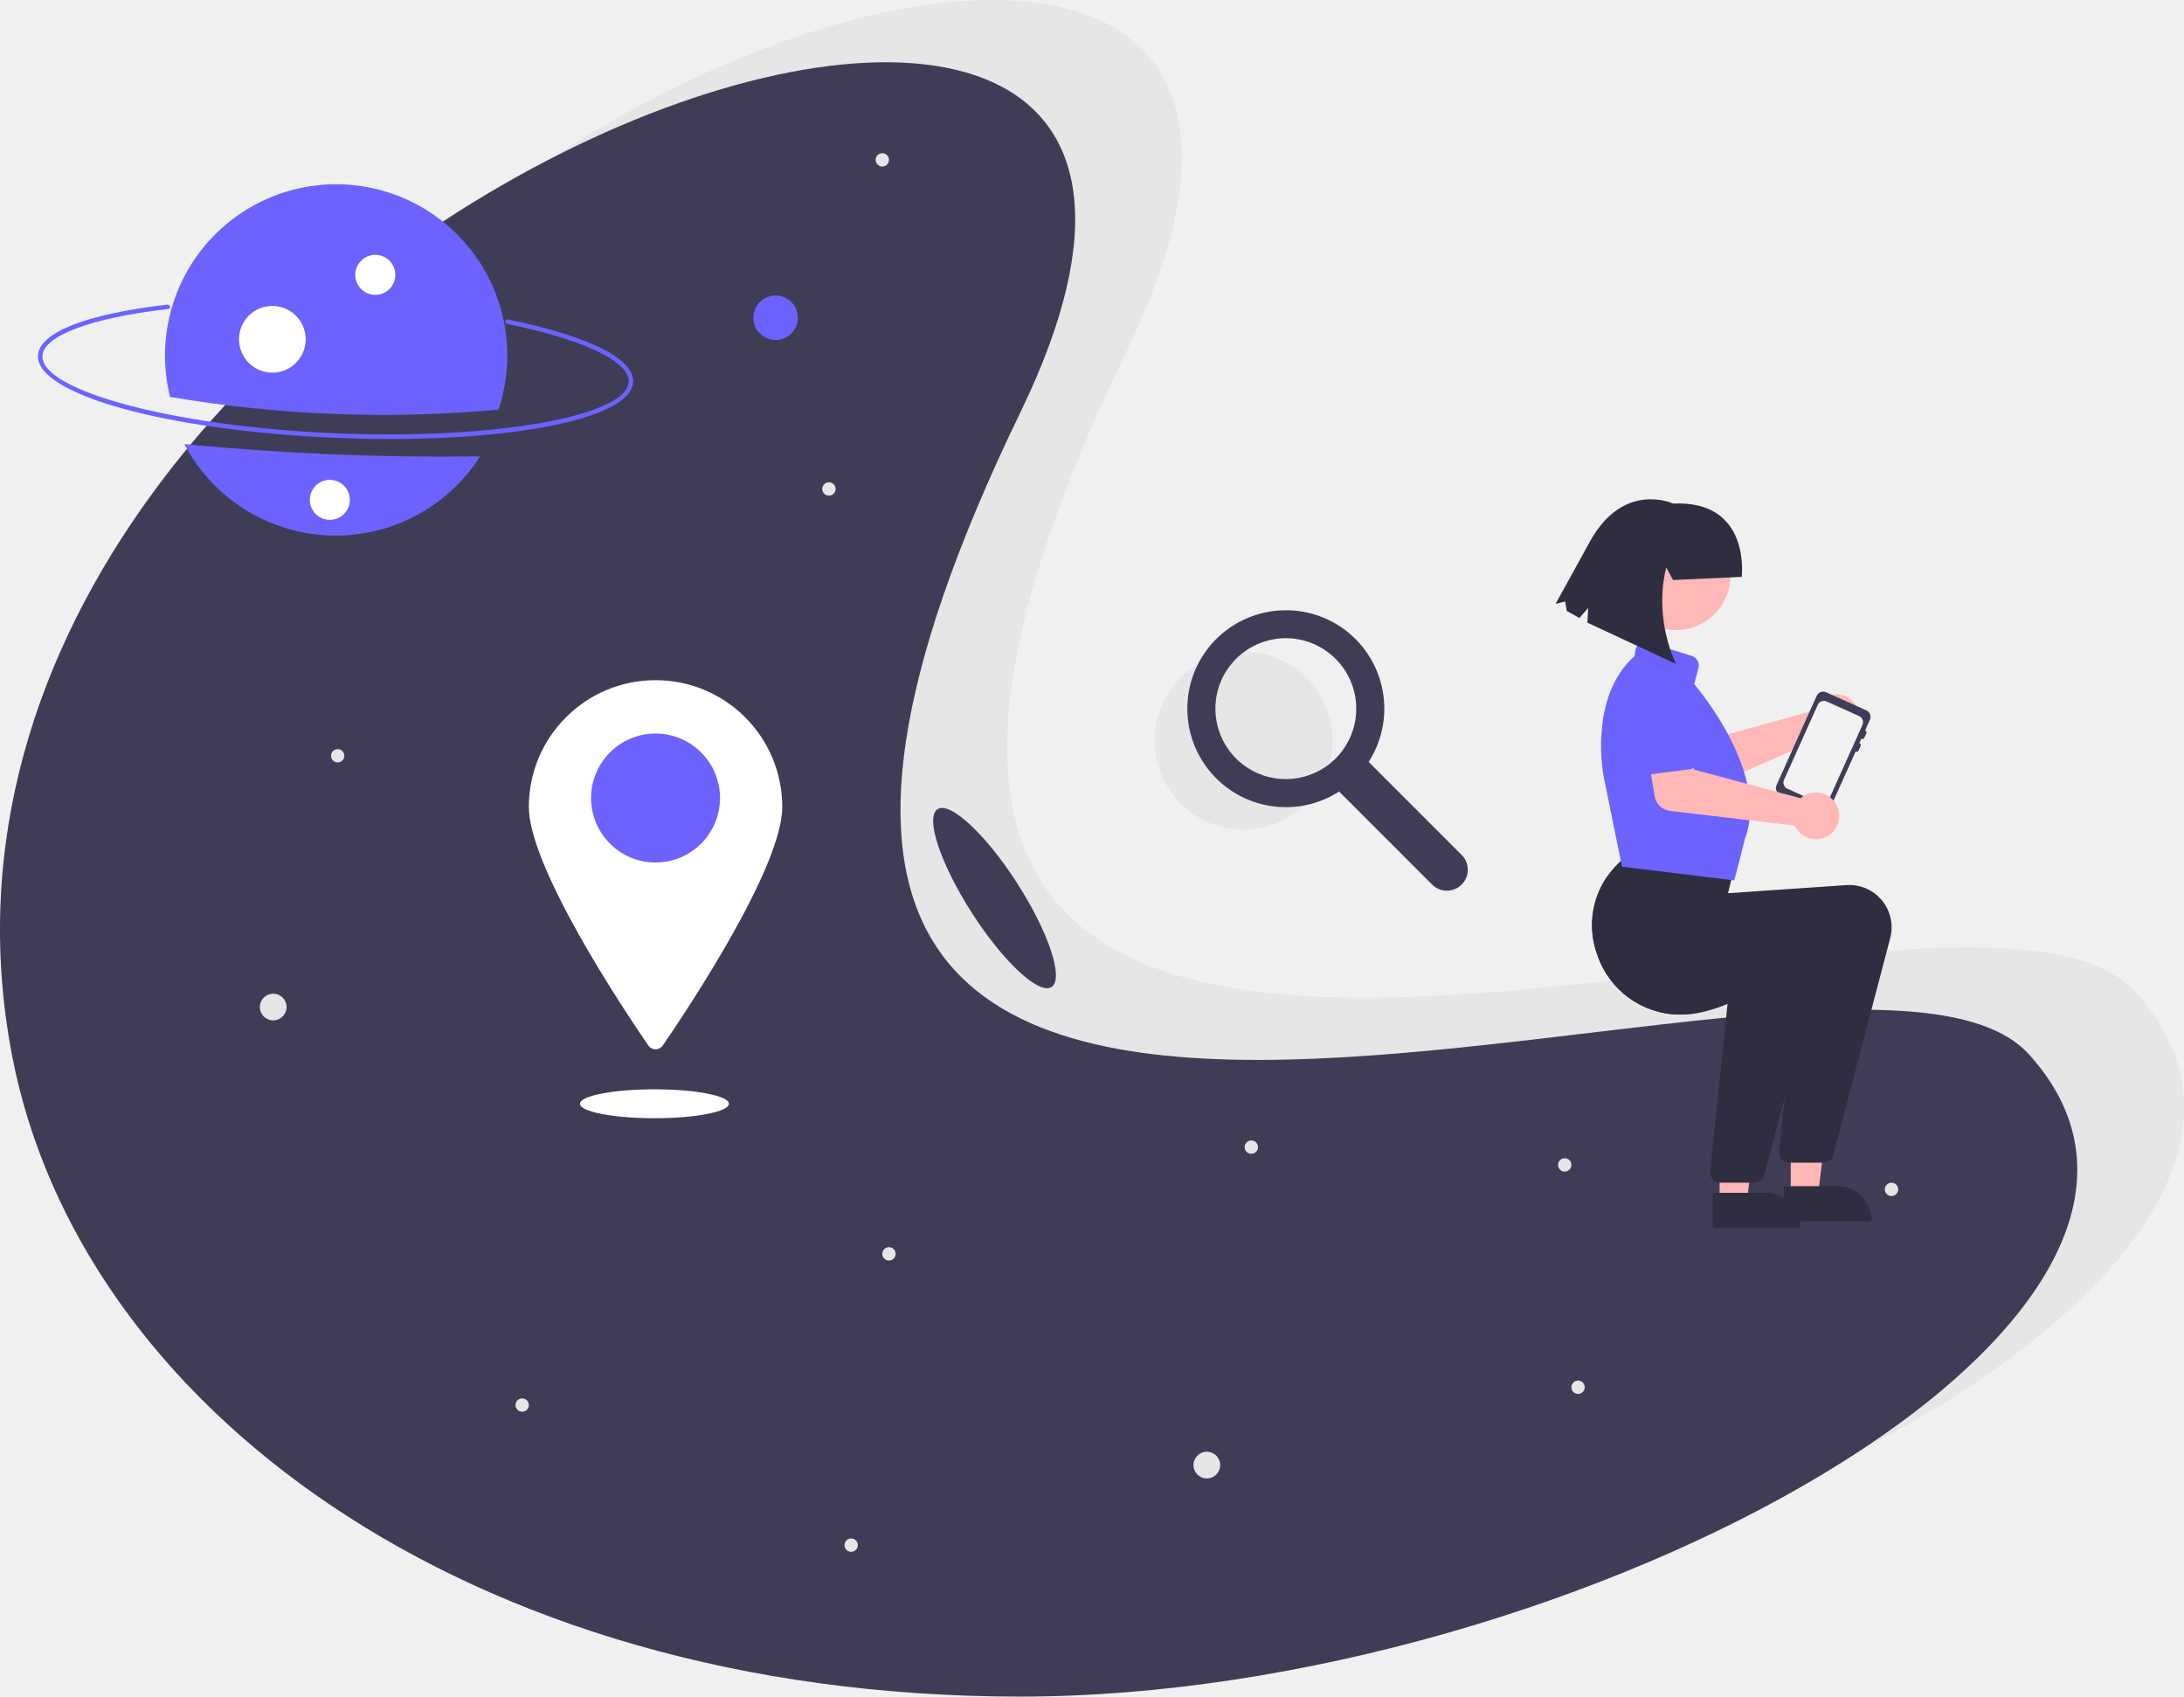
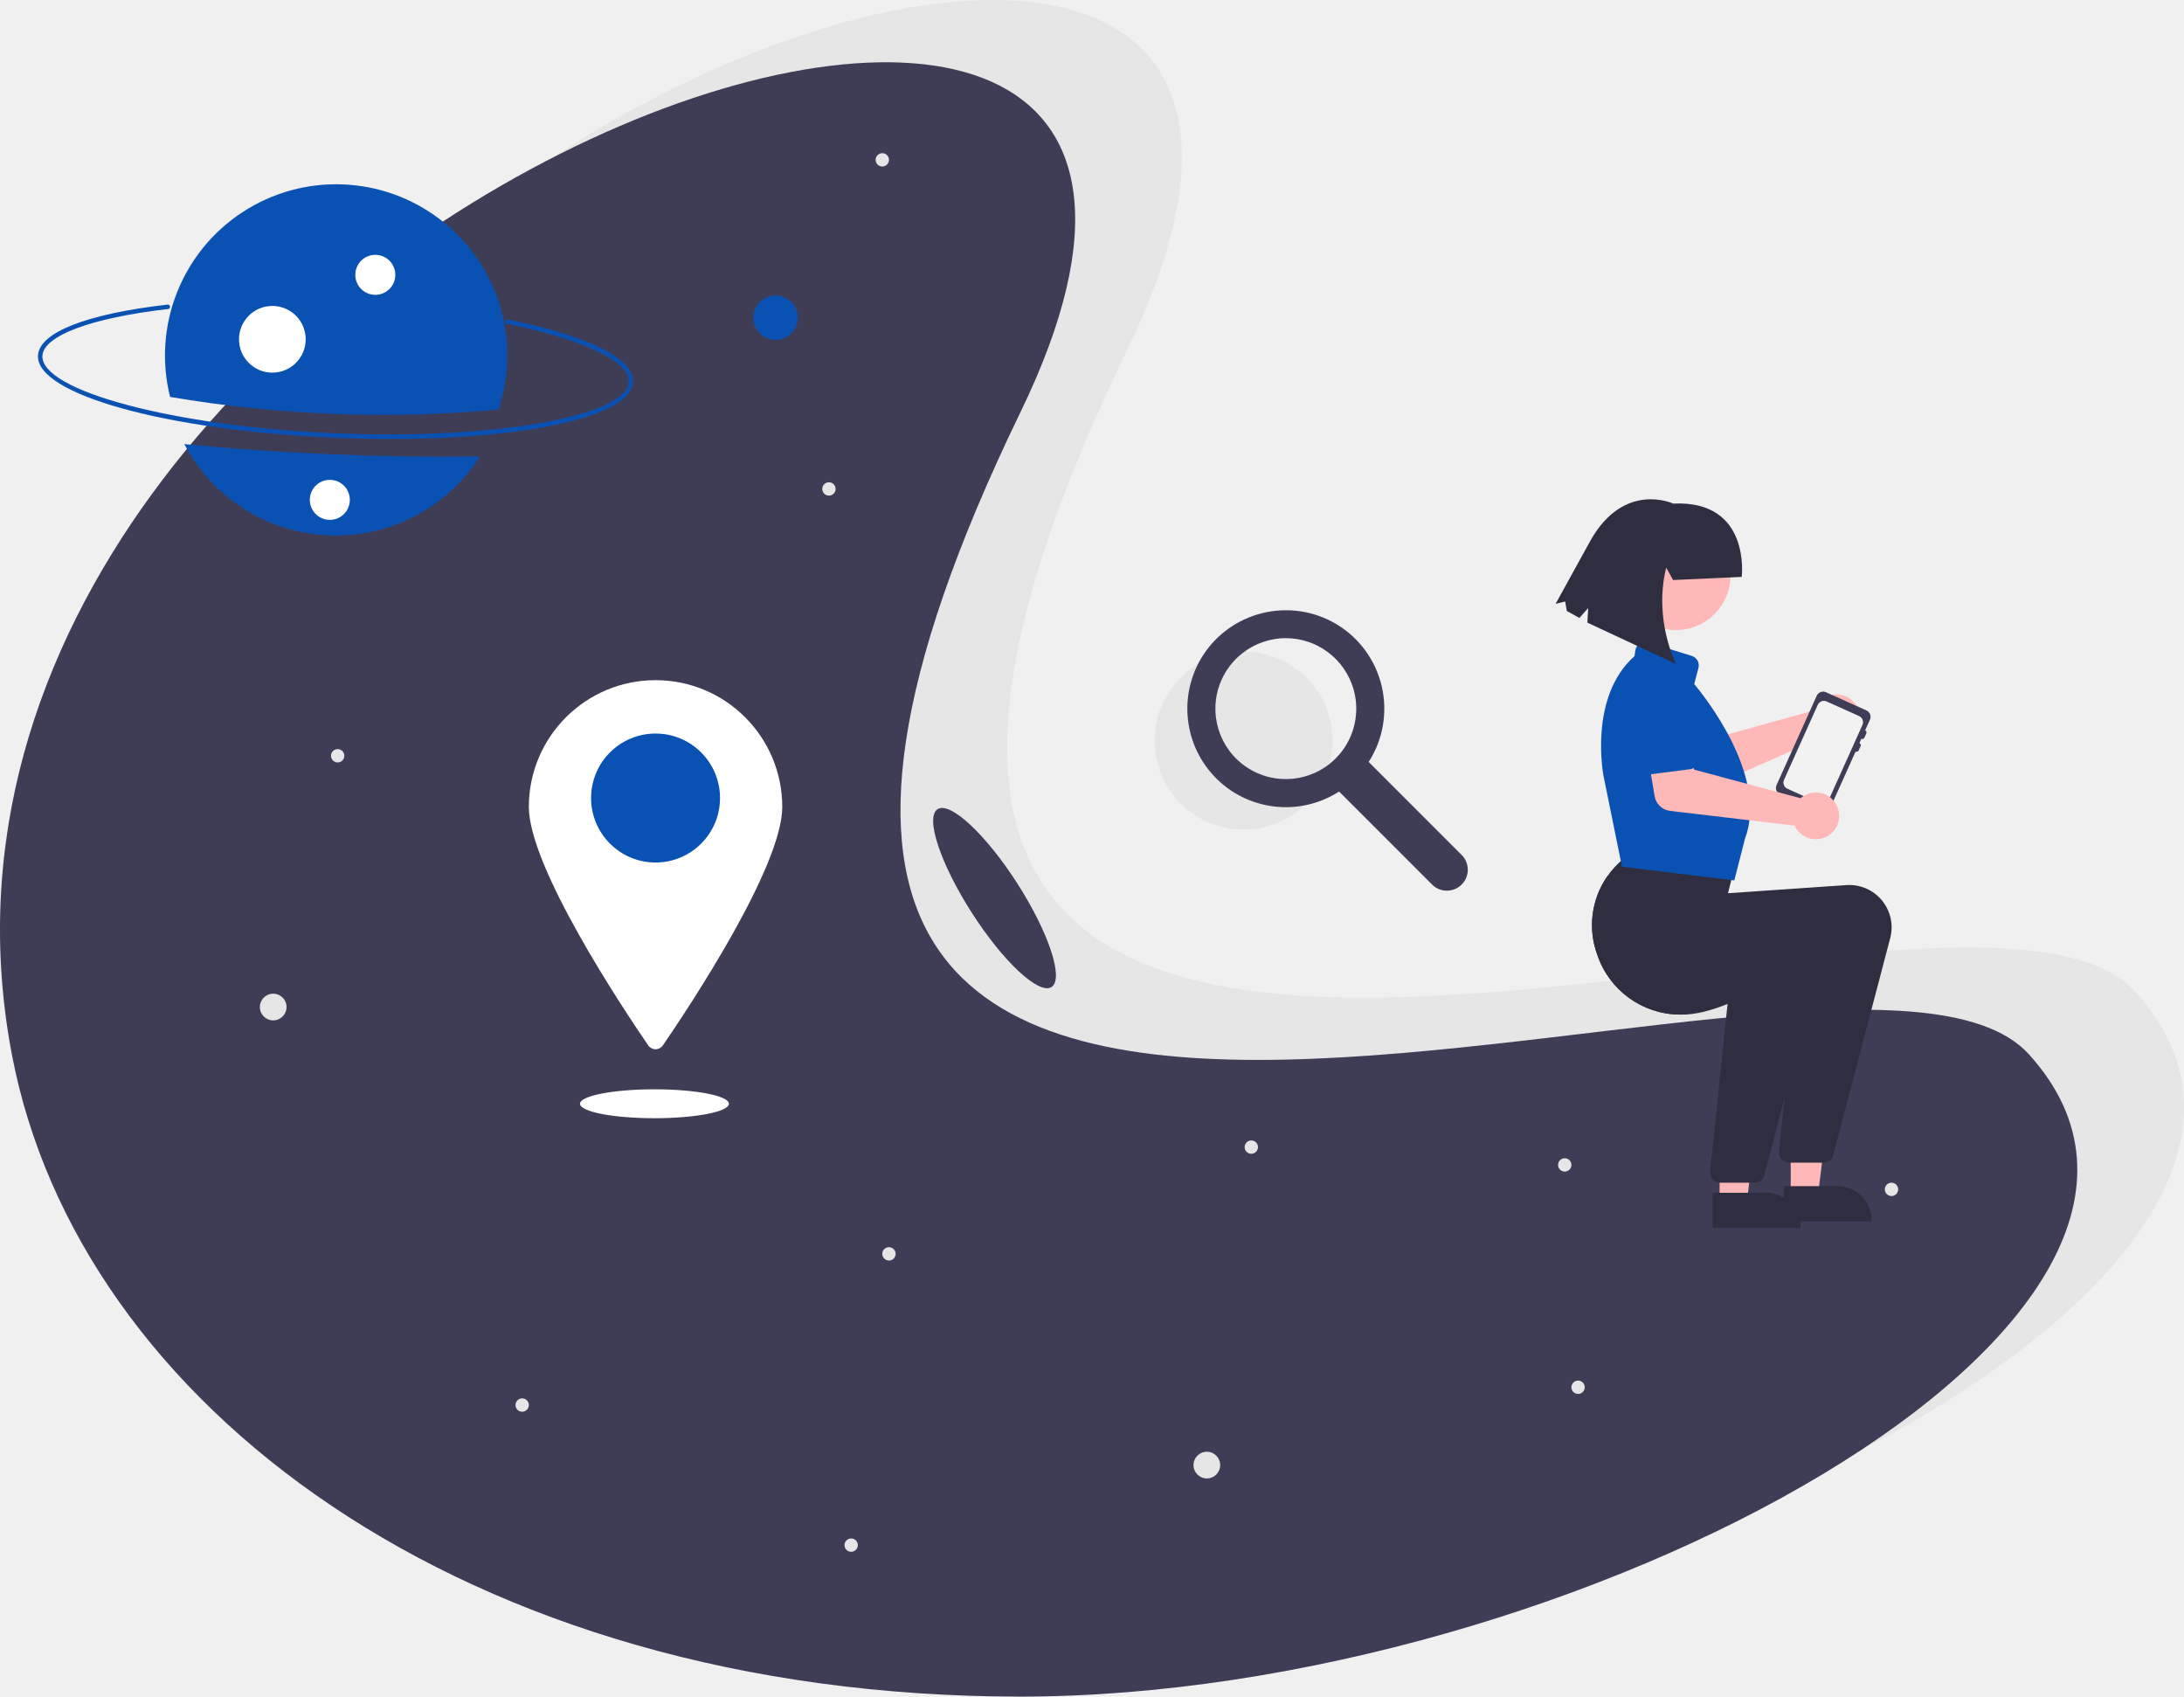
<svg xmlns="http://www.w3.org/2000/svg" data-name="Layer 1" width="982.487" height="763.014" viewBox="0 0 982.487 763.014">
  <circle cx="559.433" cy="333.061" r="40.03" fill="#e6e6e6" />
  <path d="M766.295,452.995l-41.832-41.832a44.307,44.307,0,0,0-14.426-61.926,44.458,44.458,0,0,0-58.914,12.238,44.307,44.307,0,0,0,60.033,62.995l41.832,41.832A9.409,9.409,0,0,0,766.295,452.995ZM709.594,409.601a31.684,31.684,0,1,1,9.28-22.404A31.586,31.586,0,0,1,709.594,409.601Z" transform="translate(-108.7563 -68.49293)" fill="#3f3d56" />
  <path d="M1069.529,514.699C1176.509,633.007,866.392,803.507,615.809,803.507S191.863,671.4,162.09,514.699C89.9,134.752,777.167-106.741,615.809,225.891,380.612,710.739,985.28,421.528,1069.529,514.699Z" transform="translate(-108.7563 -68.49293)" fill="#e6e6e6" />
  <path d="M1021.529,542.699C1128.509,661.007,818.392,831.507,567.809,831.507S143.863,699.4,114.09,542.699C41.9,162.752,729.167-78.741,567.809,253.891,332.612,738.739,937.28,449.528,1021.529,542.699Z" transform="translate(-108.7563 -68.49293)" fill="#3f3d56" />
-   <path d="M258.35,265.318c-75.067-3.305-133.271-19.498-132.507-36.864.458-10.412,21.703-18.784,58.287-22.97a1,1,0,1,1,.227,1.987c-34.462,3.943-56.117,12.017-56.516,21.071-.691,15.705,59.114,31.631,130.597,34.778s132.456-7.461,133.148-23.166c.4-9.092-20.597-19.066-54.798-26.028a1,1,0,1,1,.399-1.96c36.301,7.391,56.857,17.624,56.397,28.076C392.82,257.609,333.418,268.623,258.35,265.318Z" transform="translate(-108.7563 -68.49293)" fill="#6c63ff" />
-   <path d="M191.679,268.227a76.983,76.983,0,0,0,133.036,5.522A1211.976,1211.976,0,0,1,191.679,268.227Z" transform="translate(-108.7563 -68.49293)" fill="#6c63ff" />
-   <path d="M333.019,252.713a76.997,76.997,0,1,0-147.749-5.706A572.233,572.233,0,0,0,333.019,252.713Z" transform="translate(-108.7563 -68.49293)" fill="#6c63ff" />
+   <path d="M258.35,265.318c-75.067-3.305-133.271-19.498-132.507-36.864.458-10.412,21.703-18.784,58.287-22.97a1,1,0,1,1,.227,1.987c-34.462,3.943-56.117,12.017-56.516,21.071-.691,15.705,59.114,31.631,130.597,34.778s132.456-7.461,133.148-23.166c.4-9.092-20.597-19.066-54.798-26.028a1,1,0,1,1,.399-1.96c36.301,7.391,56.857,17.624,56.397,28.076C392.82,257.609,333.418,268.623,258.35,265.318Z" transform="translate(-108.7563 -68.49293)" fill="#0952b3" />
+   <path d="M191.679,268.227a76.983,76.983,0,0,0,133.036,5.522A1211.976,1211.976,0,0,1,191.679,268.227Z" transform="translate(-108.7563 -68.49293)" fill="#0952b3" />
+   <path d="M333.019,252.713a76.997,76.997,0,1,0-147.749-5.706A572.233,572.233,0,0,0,333.019,252.713Z" transform="translate(-108.7563 -68.49293)" fill="#0952b3" />
  <circle cx="168.834" cy="123.601" r="9" fill="#fff" />
  <circle cx="122.513" cy="152.591" r="15" fill="#fff" />
-   <circle cx="348.905" cy="142.898" r="10" fill="#6c63ff" />
+   <circle cx="348.905" cy="142.898" r="10" fill="#0952b3" />
  <circle cx="122.905" cy="452.898" r="6" fill="#e6e6e6" />
  <circle cx="542.905" cy="658.898" r="6" fill="#e6e6e6" />
  <circle cx="151.905" cy="339.898" r="3" fill="#e6e6e6" />
  <circle cx="399.905" cy="563.898" r="3" fill="#e6e6e6" />
  <circle cx="850.905" cy="534.898" r="3" fill="#e6e6e6" />
  <circle cx="709.905" cy="623.898" r="3" fill="#e6e6e6" />
  <circle cx="562.905" cy="515.898" r="3" fill="#e6e6e6" />
  <circle cx="372.905" cy="219.898" r="3" fill="#e6e6e6" />
  <circle cx="396.905" cy="71.898" r="3" fill="#e6e6e6" />
  <circle cx="382.905" cy="694.898" r="3" fill="#e6e6e6" />
  <circle cx="234.905" cy="631.898" r="3" fill="#e6e6e6" />
  <circle cx="703.905" cy="523.898" r="3" fill="#e6e6e6" />
  <circle cx="148.374" cy="224.799" r="9" fill="#fff" />
  <path d="M460.661,431.391c0,26.88-41.559,89.516-53.705,107.247a3.992,3.992,0,0,1-6.591,0c-12.145-17.731-53.705-80.366-53.705-107.247a57,57,0,1,1,114,0Z" transform="translate(-108.7563 -68.49293)" fill="#fff" />
-   <circle cx="294.905" cy="358.898" r="29" fill="#6c63ff" />
+   <circle cx="294.905" cy="358.898" r="29" fill="#0952b3" />
  <ellipse cx="294.405" cy="496.398" rx="33.5" ry="6.5" fill="#fff" />
  <path d="M925.61,386.412a10.527,10.527,0,0,0-.641,1.529l-47.783,13.277-8.611-8.427L854.159,404.124,867.953,420.523a8,8,0,0,0,9.353,2.169l51.616-22.785a10.497,10.497,0,1,0-3.313-13.495Z" transform="translate(-108.7563 -68.49293)" fill="#ffb8b8" />
-   <path d="M875.502,401.996l-17.935,13.96a4.5,4.5,0,0,1-6.682-1.337L839.738,394.891a12.497,12.497,0,0,1,19.769-15.294l16.338,15.594a4.5,4.5,0,0,1-.344,6.805Z" transform="translate(-108.7563 -68.49293)" fill="#6c63ff" />
+   <path d="M875.502,401.996l-17.935,13.96a4.5,4.5,0,0,1-6.682-1.337L839.738,394.891a12.497,12.497,0,0,1,19.769-15.294l16.338,15.594a4.5,4.5,0,0,1-.344,6.805Z" transform="translate(-108.7563 -68.49293)" fill="#0952b3" />
  <path d="M930.192,379.81l18.188,8.183a3.149,3.149,0,0,1,1.58,4.164l-2.153,4.786a1.053,1.053,0,0,1,.527,1.388l-.861,1.915a1.053,1.053,0,0,1-1.388.527l-.861,1.915a1.053,1.053,0,0,1,.527,1.388l-.861,1.915a1.053,1.053,0,0,1-1.388.527L931.871,432.362a3.149,3.149,0,0,1-4.164,1.58l-18.188-8.183a3.149,3.149,0,0,1-1.58-4.164l18.089-40.205A3.149,3.149,0,0,1,930.192,379.81Z" transform="translate(-108.7563 -68.49293)" fill="#3f3d56" />
  <path d="M912.821,423.212l14.591,6.571a3.034,3.034,0,0,0,3.999-1.512l6.739-14.99,2.341-5.196,6.099-13.562a3.026,3.026,0,0,0-1.511-3.989l-4.587-2.068L930.477,383.964a3.021,3.021,0,0,0-3.989,1.522L920.589,398.597l-6.718,14.927-2.561,5.7A3.022,3.022,0,0,0,912.821,423.212Z" transform="translate(-108.7563 -68.49293)" fill="#f2f2f2" />
  <polygon points="773.577 540.443 785.837 540.442 791.67 493.154 773.575 493.155 773.577 540.443" fill="#ffb8b8" />
  <path d="M879.207,604.933l24.144-.001h.001a15.386,15.386,0,0,1,15.386,15.386v.5l-39.531.001Z" transform="translate(-108.7563 -68.49293)" fill="#2f2e41" />
  <polygon points="805.577 537.443 817.837 537.442 823.67 490.154 805.575 490.155 805.577 537.443" fill="#ffb8b8" />
  <path d="M911.207,601.933l24.144-.001h.001a15.386,15.386,0,0,1,15.386,15.386v.5l-39.531.001Z" transform="translate(-108.7563 -68.49293)" fill="#2f2e41" />
  <path d="M827.341,497.971a39.41,39.41,0,0,0,36.9,26.81l.62.01c6.33.18,13.76-1.86,21.05-4.79,14.4-5.79,28.23-15.06,31.9-17.61l-6.22,59.79-2.52,24.24a4.514,4.514,0,0,0,4.48,4.97h15.53a4.505,4.505,0,0,0,4.36-3.36l25.64-97.65a19.032,19.032,0,0,0-19.71-23.83l-53.26,3.65,3.72-14.88-47.54-3.16-.14.1c-1.14.83-2.25,1.7-3.31,2.61a40.271,40.271,0,0,0-6.99,7.66A38.487,38.487,0,0,0,827.341,497.971Z" transform="translate(-108.7563 -68.49293)" fill="#2f2e41" />
  <path d="M827.341,497.971a39.41,39.41,0,0,0,36.9,26.81,196.146,196.146,0,0,0,22.57-13.39l-.9,8.61-7.84,75.42a4.514,4.514,0,0,0,4.48,4.97h15.53a4.505,4.505,0,0,0,4.36-3.36l9.15-34.85,16.49-62.8a19.032,19.032,0,0,0-19.71-23.83l-53.26,3.65,3.72-14.88-26.98-1.79A38.487,38.487,0,0,0,827.341,497.971Z" transform="translate(-108.7563 -68.49293)" fill="#2f2e41" />
-   <path d="M838.774,458.321l-.358-.043-8.295-40.785c-.071-.354-6.852-35.533,13.937-53.924l.362-2.517a4.5,4.5,0,0,1,5.787-3.658l19.585,6.075a4.491,4.491,0,0,1,3.019,5.442l-1.904,7.242c2.64,3.1,33.715,40.512,22.89,69.335L888.949,464.439Z" transform="translate(-108.7563 -68.49293)" fill="#6c63ff" />
+   <path d="M838.774,458.321l-.358-.043-8.295-40.785c-.071-.354-6.852-35.533,13.937-53.924l.362-2.517a4.5,4.5,0,0,1,5.787-3.658l19.585,6.075a4.491,4.491,0,0,1,3.019,5.442l-1.904,7.242c2.64,3.1,33.715,40.512,22.89,69.335L888.949,464.439Z" transform="translate(-108.7563 -68.49293)" fill="#0952b3" />
  <path d="M920.094,426.49a10.526,10.526,0,0,0-1.329.99l-47.897-12.858-3.131-11.634-18.175,2.431,3.542,21.134a8,8,0,0,0,6.951,6.622l56.032,6.619a10.497,10.497,0,1,0,4.008-13.305Z" transform="translate(-108.7563 -68.49293)" fill="#ffb8b8" />
-   <path d="M869.022,414.436,846.481,417.34a4.5,4.5,0,0,1-5.074-4.548l.43-22.655a12.497,12.497,0,0,1,24.799-3.121l6.142,21.734a4.5,4.5,0,0,1-3.756,5.686Z" transform="translate(-108.7563 -68.49293)" fill="#6c63ff" />
+   <path d="M869.022,414.436,846.481,417.34a4.5,4.5,0,0,1-5.074-4.548l.43-22.655a12.497,12.497,0,0,1,24.799-3.121l6.142,21.734a4.5,4.5,0,0,1-3.756,5.686Z" transform="translate(-108.7563 -68.49293)" fill="#0952b3" />
  <circle cx="753.921" cy="258.804" r="24.561" fill="#ffb8b8" />
  <path d="M861.385,329.348l-3.075-5.6c-5.825,23.732,4.464,43.373,4.464,43.373l-39.932-18.601.38-6.6-3.951,4.484-5.677-3.129-.75-4.281-4.286,1.062,15.644-28.387c15.182-27.013,37.255-16.7,37.255-16.7,35.115-1.669,30.827,32.975,30.827,32.975Z" transform="translate(-108.7563 -68.49293)" fill="#2f2e41" />
  <ellipse cx="556.161" cy="472.391" rx="12.179" ry="47.5" transform="translate(-275.7517 306.3624) rotate(-32.66242)" fill="#3f3d56" />
</svg>
